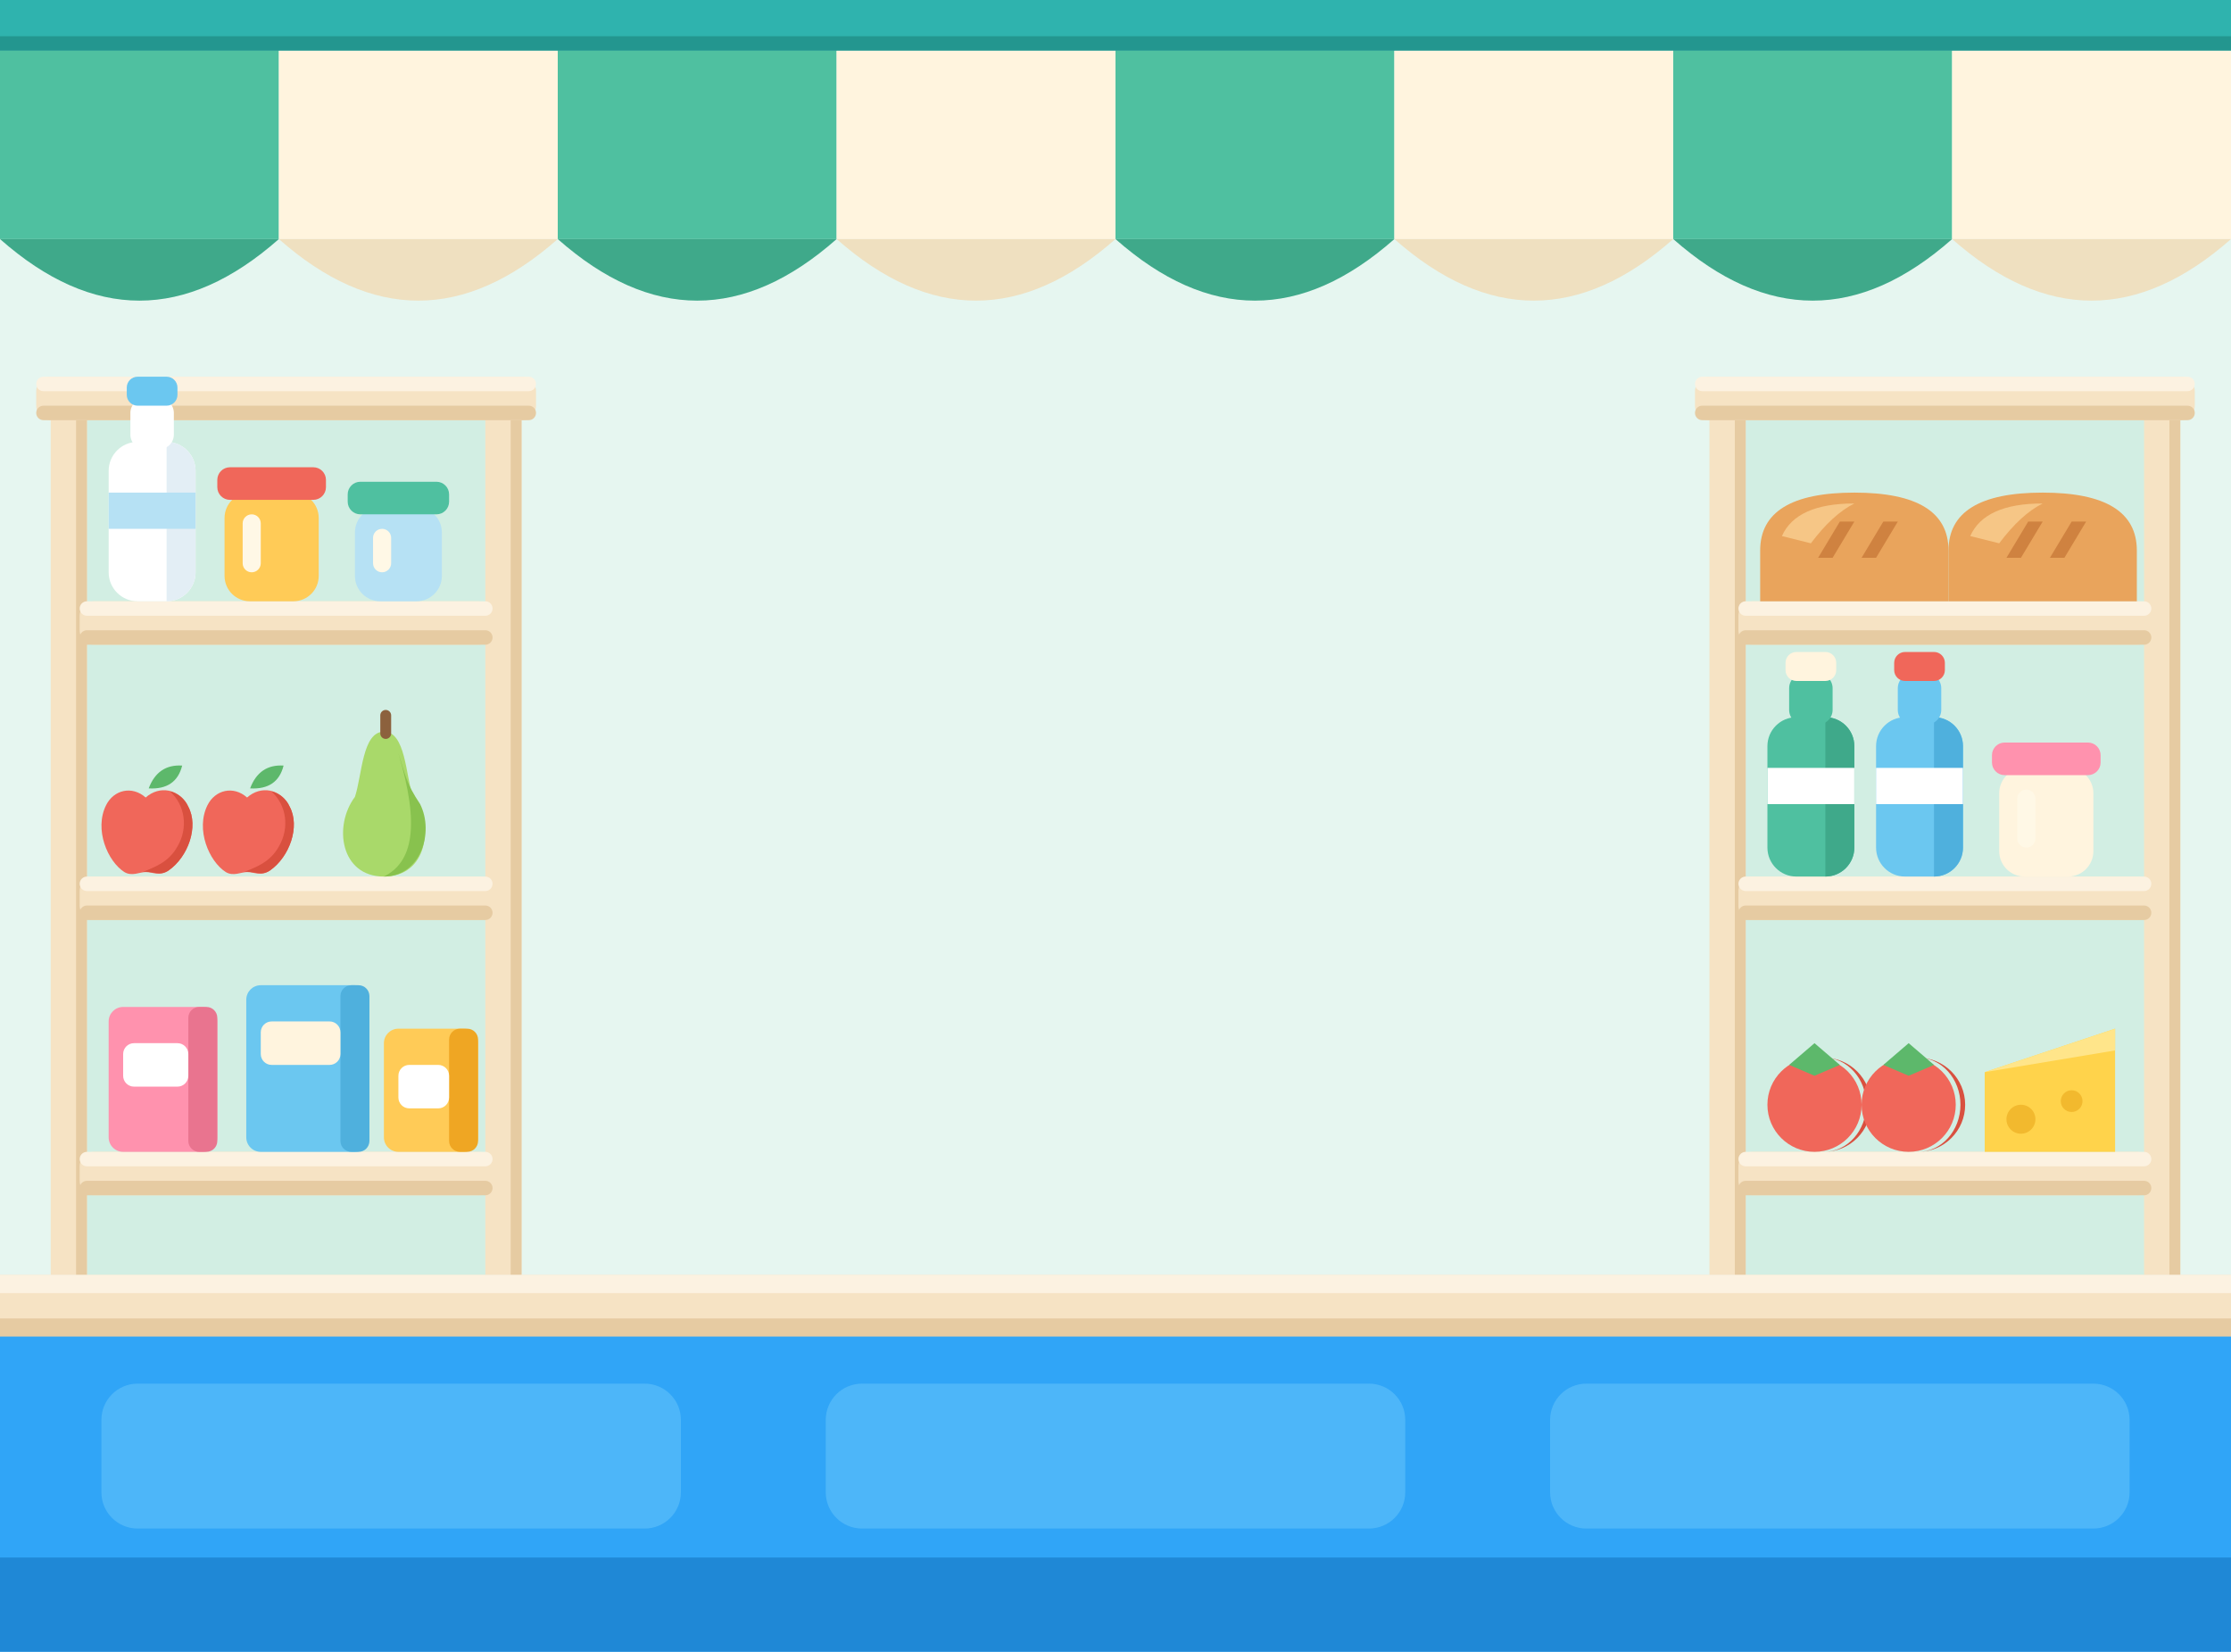
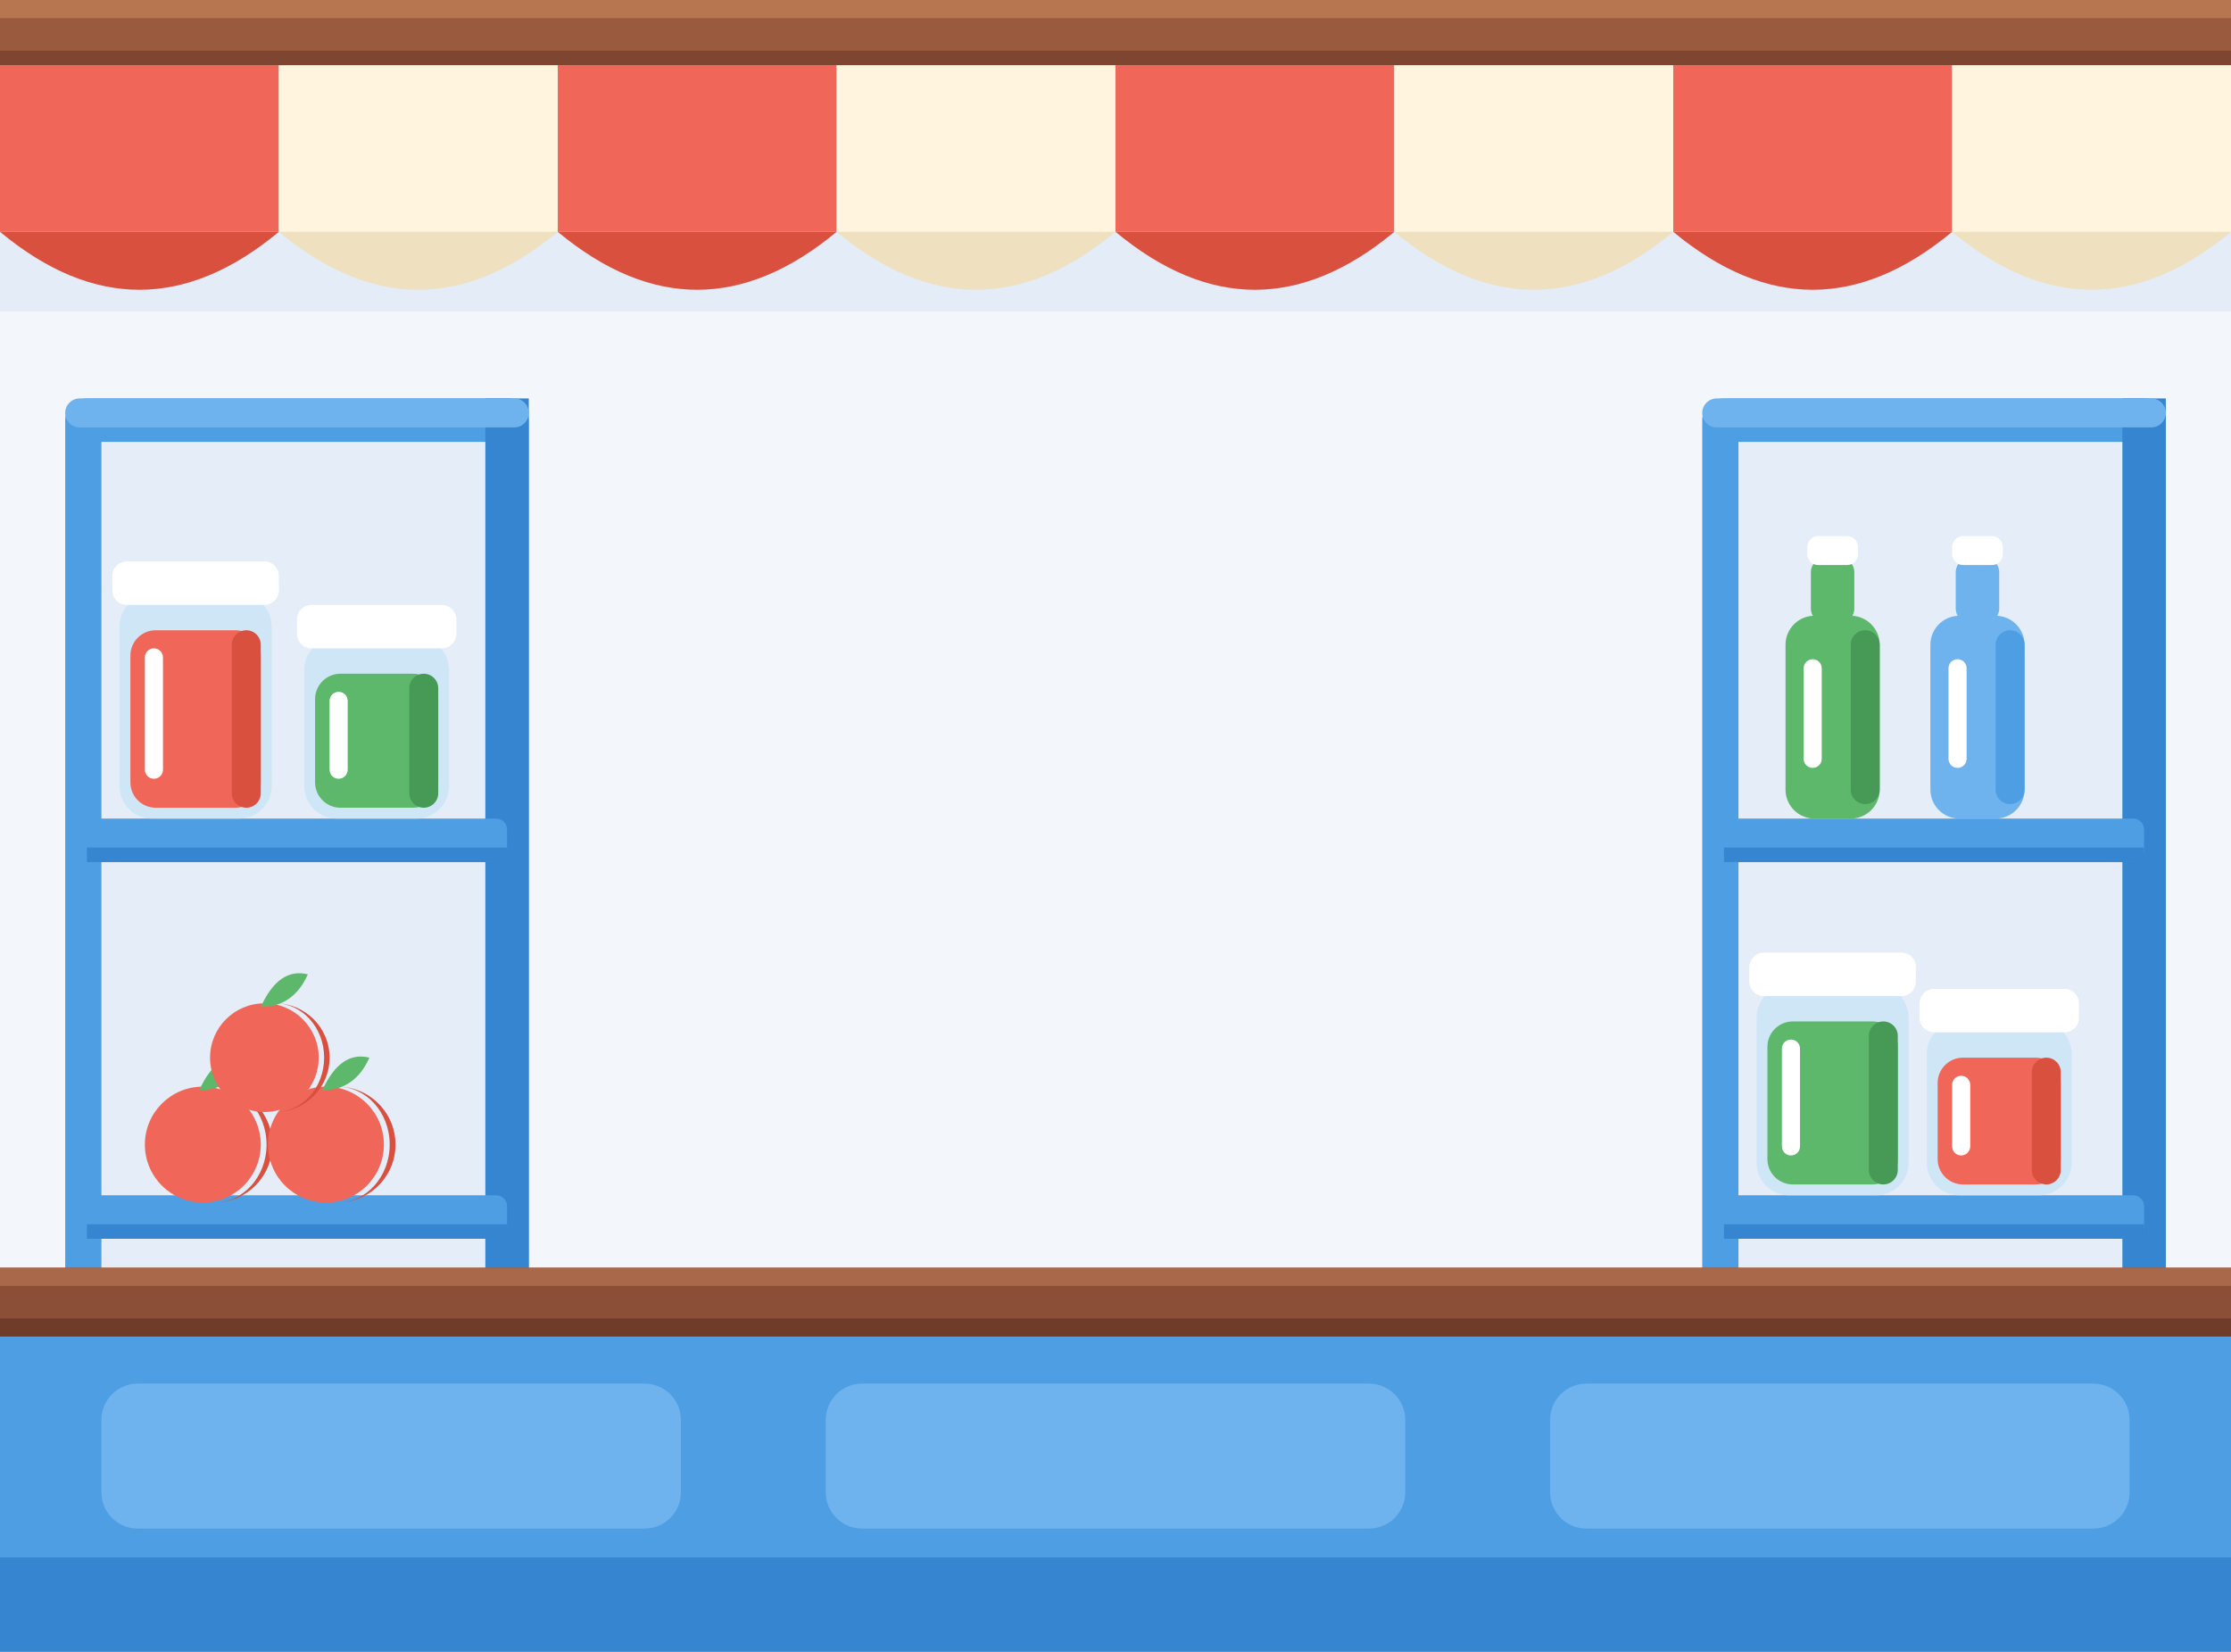
<svg xmlns="http://www.w3.org/2000/svg" viewBox="0 0 616 456" width="616" height="456" role="img" aria-labelledby="mostrador-title mostrador-desc">
  <g id="mostrador">
-     <rect id="pared" x="0" y="0" width="616" height="456" fill="#E6F6F0" />
+     <rect id="pared" x="0" y="0" width="616" height="456" fill="#F3F7FC" />
+     <rect id="pared-sombra" x="0" y="64" width="616" height="22" fill="#E3ECF7" />
    <g id="cornisa">
-       <rect x="0" y="0" width="616" height="14" fill="#2FB3AE" />
-       <rect x="0" y="10" width="616" height="4" fill="#23968F" />
+       <rect x="0" y="0" width="616" height="18" fill="#9A5A3E" />
+       <rect x="0" y="0" width="616" height="5" fill="#B87650" />
+       <rect x="0" y="14" width="616" height="4" fill="#7E4631" />
    </g>
    <g id="toldo">
-       <g fill="#4FC0A0">
-         <rect x="0" y="14" width="77" height="52" />
-         <rect x="154" y="14" width="77" height="52" />
-         <rect x="308" y="14" width="77" height="52" />
-         <rect x="462" y="14" width="77" height="52" />
-       </g>
-       <g fill="#FFF4DE">
-         <rect x="77" y="14" width="77" height="52" />
-         <rect x="231" y="14" width="77" height="52" />
-         <rect x="385" y="14" width="77" height="52" />
-         <rect x="539" y="14" width="77" height="52" />
-       </g>
-       <g fill="#3FA98A">
-         <path d="M0 66 Q38.5 100 77 66 Z" />
-         <path d="M154 66 Q192.5 100 231 66 Z" />
-         <path d="M308 66 Q346.5 100 385 66 Z" />
-         <path d="M462 66 Q500.5 100 539 66 Z" />
-       </g>
-       <g fill="#EFE0C0">
-         <path d="M77 66 Q115.5 100 154 66 Z" />
-         <path d="M231 66 Q269.5 100 308 66 Z" />
-         <path d="M385 66 Q423.5 100 462 66 Z" />
-         <path d="M539 66 Q577.5 100 616 66 Z" />
+       <rect x="0" y="18" width="77" height="46" fill="#F0675A" />
+       <rect x="77" y="18" width="77" height="46" fill="#FFF4DE" />
+       <rect x="154" y="18" width="77" height="46" fill="#F0675A" />
+       <rect x="231" y="18" width="77" height="46" fill="#FFF4DE" />
+       <rect x="308" y="18" width="77" height="46" fill="#F0675A" />
+       <rect x="385" y="18" width="77" height="46" fill="#FFF4DE" />
+       <rect x="462" y="18" width="77" height="46" fill="#F0675A" />
+       <rect x="539" y="18" width="77" height="46" fill="#FFF4DE" />
+       <path d="M0 64 Q38.5 96 77 64 Z" fill="#D9503F" />
+       <path d="M77 64 Q115.5 96 154 64 Z" fill="#EFE0C0" />
+       <path d="M154 64 Q192.5 96 231 64 Z" fill="#D9503F" />
+       <path d="M231 64 Q269.5 96 308 64 Z" fill="#EFE0C0" />
+       <path d="M308 64 Q346.5 96 385 64 Z" fill="#D9503F" />
+       <path d="M385 64 Q423.5 96 462 64 Z" fill="#EFE0C0" />
+       <path d="M462 64 Q500.5 96 539 64 Z" fill="#D9503F" />
+       <path d="M539 64 Q577.5 96 616 64 Z" fill="#EFE0C0" />
+     </g>
+     <g id="mueble-izquierdo">
+       <g>
+         <rect x="18" y="110" width="128" height="250" rx="6" fill="#4E9EE4" />
+         <rect x="134" y="110" width="12" height="250" fill="#3585D0" />
+         <rect x="18" y="110" width="128" height="8" rx="4" fill="#6FB3EE" />
+         <rect x="28" y="122" width="106" height="238" fill="#E4EDF8" />
+         <rect x="24" y="226" width="116" height="12" rx="3" fill="#4E9EE4" />
+         <rect x="24" y="234" width="116" height="4" fill="#3585D0" />
+         <rect x="24" y="330" width="116" height="12" rx="3" fill="#4E9EE4" />
+         <rect x="24" y="338" width="116" height="4" fill="#3585D0" />
+         <rect x="33.0" y="164" width="42" height="62" rx="9" fill="#CFE6F7" />
+         <rect x="36.0" y="174" width="36" height="49" rx="7" fill="#F0675A" />
+         <rect x="64.0" y="174" width="8" height="49" rx="4" fill="#D9503F" />
+         <rect x="40.0" y="179" width="5" height="36" rx="2.5" fill="#FFFFFF" />
+         <rect x="31.0" y="155" width="46" height="12" rx="4" fill="#FFFFFF" />
+         <rect x="84.0" y="176" width="40" height="50" rx="9" fill="#CFE6F7" />
+         <rect x="87.0" y="186" width="34" height="37" rx="7" fill="#5DB86B" />
+         <rect x="113.0" y="186" width="8" height="37" rx="4" fill="#479A55" />
+         <rect x="91.0" y="191" width="5" height="24" rx="2.5" fill="#FFFFFF" />
+         <rect x="82.0" y="167" width="44" height="12" rx="4" fill="#FFFFFF" />
+         <circle cx="56" cy="316" r="16" fill="#F0675A" />
+         <path d="M59.2 300 A16 16 0 0 1 59.2 332 A14.4 16 0 0 0 59.2 300 Z" fill="#D9503F" />
+         <path d="M55 301 Q60 290 68 292 Q64 301 55 301 Z" fill="#5DB86B" />
+         <circle cx="90" cy="316" r="16" fill="#F0675A" />
+         <path d="M93.2 300 A16 16 0 0 1 93.2 332 A14.4 16 0 0 0 93.2 300 Z" fill="#D9503F" />
+         <path d="M89 301 Q94 290 102 292 Q98 301 89 301 Z" fill="#5DB86B" />
+         <circle cx="73" cy="292" r="15" fill="#F0675A" />
+         <path d="M76.0 277 A15 15 0 0 1 76.0 307 A13.5 15 0 0 0 76.0 277 Z" fill="#D9503F" />
+         <path d="M72 278 Q77 267 85 269 Q81 278 72 278 Z" fill="#5DB86B" />
      </g>
    </g>
-     <g id="mueble-izquierdo">
-       <rect x="22" y="112" width="114" height="240" fill="#D2EEE3" />
-       <rect x="14" y="112" width="10" height="240" fill="#F6E3C4" />
-       <rect x="21" y="112" width="3" height="240" fill="#E6CBA2" />
-       <rect x="134" y="112" width="10" height="240" fill="#F6E3C4" />
-       <rect x="141" y="112" width="3" height="240" fill="#E6CBA2" />
-       <rect x="10" y="104" width="138" height="12" rx="4" fill="#F6E3C4" />
-       <rect x="10" y="104" width="138" height="4" rx="2" fill="#FCF2E1" />
-       <rect x="10" y="112" width="138" height="4" rx="2" fill="#E6CBA2" />
-     </g>
-     <g id="estanteria-izquierda">
-       <rect x="22" y="166" width="114" height="12" rx="4" fill="#F6E3C4" />
-       <rect x="22" y="166" width="114" height="4" rx="2" fill="#FCF2E1" />
-       <rect x="22" y="174" width="114" height="4" rx="2" fill="#E6CBA2" />
-       <rect x="22" y="242" width="114" height="12" rx="4" fill="#F6E3C4" />
-       <rect x="22" y="242" width="114" height="4" rx="2" fill="#FCF2E1" />
-       <rect x="22" y="250" width="114" height="4" rx="2" fill="#E6CBA2" />
-       <rect x="22" y="318" width="114" height="12" rx="4" fill="#F6E3C4" />
-       <rect x="22" y="318" width="114" height="4" rx="2" fill="#FCF2E1" />
-       <rect x="22" y="326" width="114" height="4" rx="2" fill="#E6CBA2" />
-       <rect x="30" y="122" width="24" height="44" rx="8" fill="#FFFFFF" />
-       <path d="M46 122 h0 a8 8 0 0 1 8 8 v28 a8 8 0 0 1 -8 8 Z" fill="#E3EEF5" />
-       <rect x="36" y="110" width="12" height="14" rx="4" fill="#FFFFFF" />
-       <rect x="35" y="104" width="14" height="8" rx="3" fill="#6BC7F0" />
-       <rect x="30" y="136" width="24" height="10" fill="#B6E1F4" />
-       <rect x="62" y="136" width="26" height="30" rx="7" fill="#FFCB57" />
-       <rect x="60" y="129" width="30" height="9" rx="3.5" fill="#F0675A" />
-       <rect x="67" y="142" width="5" height="16" rx="2.5" fill="#FFF8E6" />
-       <rect x="98" y="140" width="24" height="26" rx="7" fill="#B6E1F4" />
-       <rect x="96" y="133" width="28" height="9" rx="3.5" fill="#4FC0A0" />
-       <rect x="103" y="146" width="5" height="12" rx="2.5" fill="#FFF8E6" />
-       <g transform="translate(-42.1 69.4) scale(0.42)">
-         <path d="M196 359 C187 351 175 354 170 364 C162 380 171 401 182 408 C187 411 192 408 196 408 C201 408 205 411 211 407 C224 398 231 378 224 365 C218 353 205 351 196 359Z" fill="#F0675A" />
-         <path d="M212 355 C222 364 224 379 217 391 C211 402 201 405 194 408 C200 407 205 411 211 407 C224 398 231 378 224 365 C222 360 217 356 212 355Z" fill="#D9503F" />
-         <path d="M198 353 Q204 337 220 338 Q216 354 198 353 Z" fill="#5DB86B" />
+     <g id="mueble-derecho">
+       <g>
+         <rect x="470" y="110" width="128" height="250" rx="6" fill="#4E9EE4" />
+         <rect x="586" y="110" width="12" height="250" fill="#3585D0" />
+         <rect x="470" y="110" width="128" height="8" rx="4" fill="#6FB3EE" />
+         <rect x="480" y="122" width="106" height="238" fill="#E4EDF8" />
+         <rect x="476" y="226" width="116" height="12" rx="3" fill="#4E9EE4" />
+         <rect x="476" y="234" width="116" height="4" fill="#3585D0" />
+         <rect x="476" y="330" width="116" height="12" rx="3" fill="#4E9EE4" />
+         <rect x="476" y="338" width="116" height="4" fill="#3585D0" />
+         <rect x="493.0" y="170" width="26" height="56" rx="8" fill="#5DB86B" />
+         <rect x="511.0" y="174" width="8" height="48" rx="4" fill="#479A55" />
+         <rect x="500" y="154" width="12" height="18" rx="4" fill="#5DB86B" />
+         <rect x="499" y="148" width="14" height="8" rx="3" fill="#FFFFFF" />
+         <rect x="498.0" y="182" width="5" height="30" rx="2.5" fill="#FFFFFF" />
+         <rect x="533.0" y="170" width="26" height="56" rx="8" fill="#6FB3EE" />
+         <rect x="551.0" y="174" width="8" height="48" rx="4" fill="#4E9EE4" />
+         <rect x="540" y="154" width="12" height="18" rx="4" fill="#6FB3EE" />
+         <rect x="539" y="148" width="14" height="8" rx="3" fill="#FFFFFF" />
+         <rect x="538.0" y="182" width="5" height="30" rx="2.5" fill="#FFFFFF" />
+         <rect x="485.0" y="272" width="42" height="58" rx="9" fill="#CFE6F7" />
+         <rect x="488.0" y="282" width="36" height="45" rx="7" fill="#5DB86B" />
+         <rect x="516.0" y="282" width="8" height="45" rx="4" fill="#479A55" />
+         <rect x="492.0" y="287" width="5" height="32" rx="2.5" fill="#FFFFFF" />
+         <rect x="483.0" y="263" width="46" height="12" rx="4" fill="#FFFFFF" />
+         <rect x="532.0" y="282" width="40" height="48" rx="9" fill="#CFE6F7" />
+         <rect x="535.0" y="292" width="34" height="35" rx="7" fill="#F0675A" />
+         <rect x="561.0" y="292" width="8" height="35" rx="4" fill="#D9503F" />
+         <rect x="539.0" y="297" width="5" height="22" rx="2.5" fill="#FFFFFF" />
+         <rect x="530.0" y="273" width="44" height="12" rx="4" fill="#FFFFFF" />
      </g>
-       <g transform="translate(-14.1 69.4) scale(0.42)">
-         <path d="M196 359 C187 351 175 354 170 364 C162 380 171 401 182 408 C187 411 192 408 196 408 C201 408 205 411 211 407 C224 398 231 378 224 365 C218 353 205 351 196 359Z" fill="#F0675A" />
-         <path d="M212 355 C222 364 224 379 217 391 C211 402 201 405 194 408 C200 407 205 411 211 407 C224 398 231 378 224 365 C222 360 217 356 212 355Z" fill="#D9503F" />
-         <path d="M198 353 Q204 337 220 338 Q216 354 198 353 Z" fill="#5DB86B" />
-       </g>
-       <path d="M106 202 C100 202 100 214 98 220 C92 228 94 242 106 242 C118 242 120 228 114 220 C112 214 112 202 106 202 Z" fill="#A9D96A" />
-       <path d="M110 208 C112 214 112 216 116 222 C120 230 116 242 106 242 C114 238 116 228 110 208 Z" fill="#88C24E" />
-       <rect x="105" y="196" width="3" height="8" rx="1.5" fill="#8C613D" />
-       <rect x="30" y="278" width="30" height="40" rx="4" fill="#FF92AE" />
-       <rect x="52" y="278" width="8" height="40" rx="3" fill="#E9748F" />
-       <rect x="34" y="288" width="18" height="12" rx="3" fill="#FFFFFF" />
-       <rect x="68" y="272" width="34" height="46" rx="4" fill="#6BC7F0" />
-       <rect x="94" y="272" width="8" height="46" rx="3" fill="#4FB0DD" />
-       <rect x="72" y="282" width="22" height="12" rx="3" fill="#FFF4DE" />
-       <rect x="106" y="284" width="26" height="34" rx="4" fill="#FFCB57" />
-       <rect x="124" y="284" width="8" height="34" rx="3" fill="#EFA623" />
-       <rect x="110" y="294" width="14" height="12" rx="3" fill="#FFFFFF" />
-     </g>
-     <g id="mueble-derecho">
-       <rect x="480" y="112" width="114" height="240" fill="#D2EEE3" />
-       <rect x="472" y="112" width="10" height="240" fill="#F6E3C4" />
-       <rect x="479" y="112" width="3" height="240" fill="#E6CBA2" />
-       <rect x="592" y="112" width="10" height="240" fill="#F6E3C4" />
-       <rect x="599" y="112" width="3" height="240" fill="#E6CBA2" />
-       <rect x="468" y="104" width="138" height="12" rx="4" fill="#F6E3C4" />
-       <rect x="468" y="104" width="138" height="4" rx="2" fill="#FCF2E1" />
-       <rect x="468" y="112" width="138" height="4" rx="2" fill="#E6CBA2" />
-     </g>
-     <g id="estanteria-derecha">
-       <rect x="480" y="166" width="114" height="12" rx="4" fill="#F6E3C4" />
-       <rect x="480" y="166" width="114" height="4" rx="2" fill="#FCF2E1" />
-       <rect x="480" y="174" width="114" height="4" rx="2" fill="#E6CBA2" />
-       <rect x="480" y="242" width="114" height="12" rx="4" fill="#F6E3C4" />
-       <rect x="480" y="242" width="114" height="4" rx="2" fill="#FCF2E1" />
-       <rect x="480" y="250" width="114" height="4" rx="2" fill="#E6CBA2" />
-       <rect x="480" y="318" width="114" height="12" rx="4" fill="#F6E3C4" />
-       <rect x="480" y="318" width="114" height="4" rx="2" fill="#FCF2E1" />
-       <rect x="480" y="326" width="114" height="4" rx="2" fill="#E6CBA2" />
-       <path d="M486 166 V152 Q486 136 512 136 Q538 136 538 152 V166 Z" fill="#E9A45C" />
-       <path d="M492 148 Q496 139 512 139 Q506 142 500 150 Z" fill="#F6C686" />
-       <path d="M502 154 l6 -10 h4 l-6 10 Z M514 154 l6 -10 h4 l-6 10 Z" fill="#CF8240" />
-       <path d="M538 166 V152 Q538 136 564 136 Q590 136 590 152 V166 Z" fill="#E9A45C" />
-       <path d="M544 148 Q548 139 564 139 Q558 142 552 150 Z" fill="#F6C686" />
-       <path d="M554 154 l6 -10 h4 l-6 10 Z M566 154 l6 -10 h4 l-6 10 Z" fill="#CF8240" />
-       <rect x="488" y="198" width="24" height="44" rx="8" fill="#4FC0A0" />
-       <path d="M504 198 h0 a8 8 0 0 1 8 8 v28 a8 8 0 0 1 -8 8 Z" fill="#3FA98A" />
-       <rect x="494" y="186" width="12" height="14" rx="4" fill="#4FC0A0" />
-       <rect x="493" y="180" width="14" height="8" rx="3" fill="#FFF4DE" />
-       <rect x="488" y="212" width="24" height="10" fill="#FFFFFF" />
-       <rect x="518" y="198" width="24" height="44" rx="8" fill="#6BC7F0" />
-       <path d="M534 198 h0 a8 8 0 0 1 8 8 v28 a8 8 0 0 1 -8 8 Z" fill="#4FB0DD" />
-       <rect x="524" y="186" width="12" height="14" rx="4" fill="#6BC7F0" />
-       <rect x="523" y="180" width="14" height="8" rx="3" fill="#F0675A" />
-       <rect x="518" y="212" width="24" height="10" fill="#FFFFFF" />
-       <rect x="552" y="212" width="26" height="30" rx="7" fill="#FFF4DE" />
-       <rect x="550" y="205" width="30" height="9" rx="3.5" fill="#FF92AE" />
-       <rect x="557" y="218" width="5" height="16" rx="2.5" fill="#FFF8E6" />
-       <circle cx="501" cy="305" r="13" fill="#F0675A" />
-       <path d="M503.6 292 A13 13 0 0 1 503.6 318 A11.7 13 0 0 0 503.6 292 Z" fill="#D9503F" />
-       <path d="M494 294 L501 288 L508 294 L501 297 Z" fill="#5DB86B" />
-       <circle cx="527" cy="305" r="13" fill="#F0675A" />
-       <path d="M529.6 292 A13 13 0 0 1 529.6 318 A11.7 13 0 0 0 529.6 292 Z" fill="#D9503F" />
-       <path d="M520 294 L527 288 L534 294 L527 297 Z" fill="#5DB86B" />
-       <path d="M548 318 V296 L584 284 V318 Z" fill="#FFD34B" />
-       <path d="M548 296 L584 284 V290 Z" fill="#FFE58A" />
-       <circle cx="558" cy="309" r="4" fill="#F2B92E" />
-       <circle cx="572" cy="304" r="3" fill="#F2B92E" />
    </g>
    <g id="mesa-mostrador">
-       <rect id="mostrador-frente" x="0" y="364" width="616" height="92" fill="#30A5F7" />
-       <rect id="mostrador-sombra" x="0" y="430" width="616" height="26" fill="#1F88D6" />
-       <g id="mostrador-paneles" fill="#4DB6F9">
+       <rect x="0" y="364" width="616" height="92" fill="#4E9EE4" />
+       <rect x="0" y="430" width="616" height="26" fill="#3585D0" />
+       <g fill="#6FB3EE">
        <rect x="28" y="382" width="160" height="40" rx="10" />
        <rect x="228" y="382" width="160" height="40" rx="10" />
        <rect x="428" y="382" width="160" height="40" rx="10" />
      </g>
-       <rect id="mostrador-cubierta" x="0" y="352" width="616" height="16" fill="#F6E3C4" />
-       <rect id="mostrador-cubierta-luz" x="0" y="352" width="616" height="5" fill="#FCF2E1" />
-       <rect id="mostrador-cubierta-canto" x="0" y="364" width="616" height="5" fill="#E6CBA2" />
+       <rect x="0" y="350" width="616" height="18" fill="#8A4F36" />
+       <rect x="0" y="350" width="616" height="5" fill="#A9684A" />
+       <rect x="0" y="364" width="616" height="5" fill="#6E3C29" />
    </g>
  </g>
</svg>
